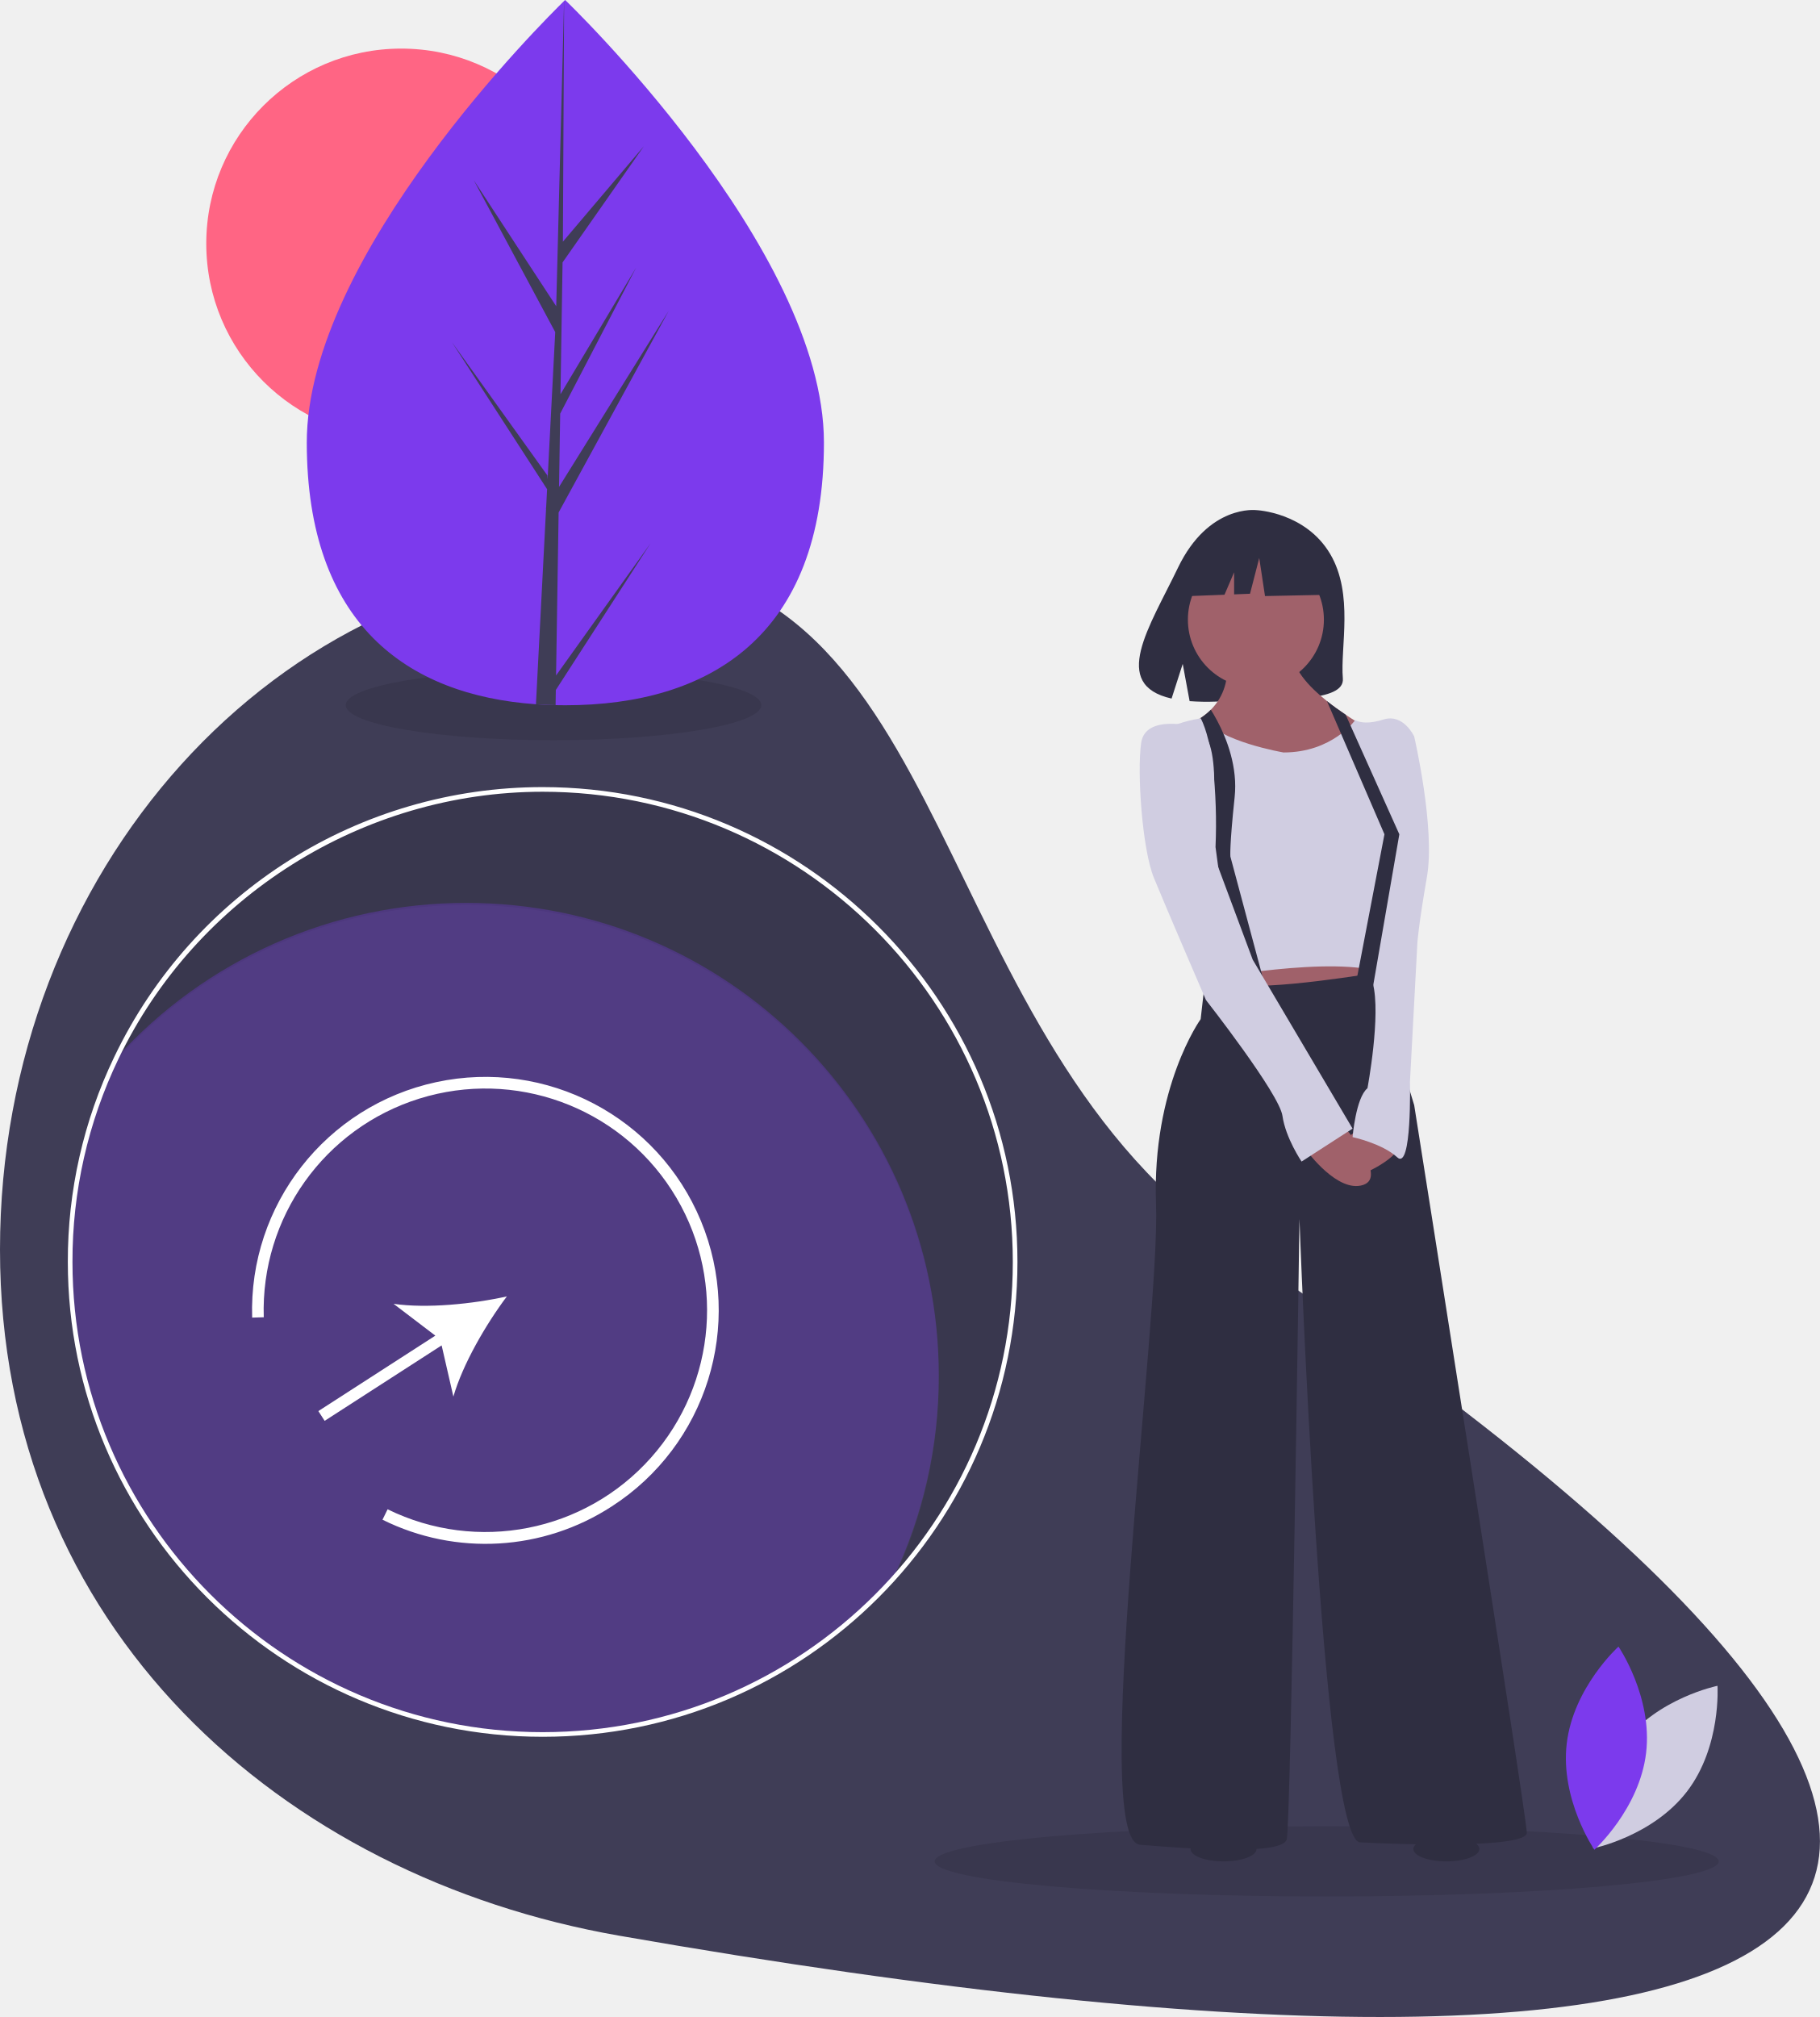
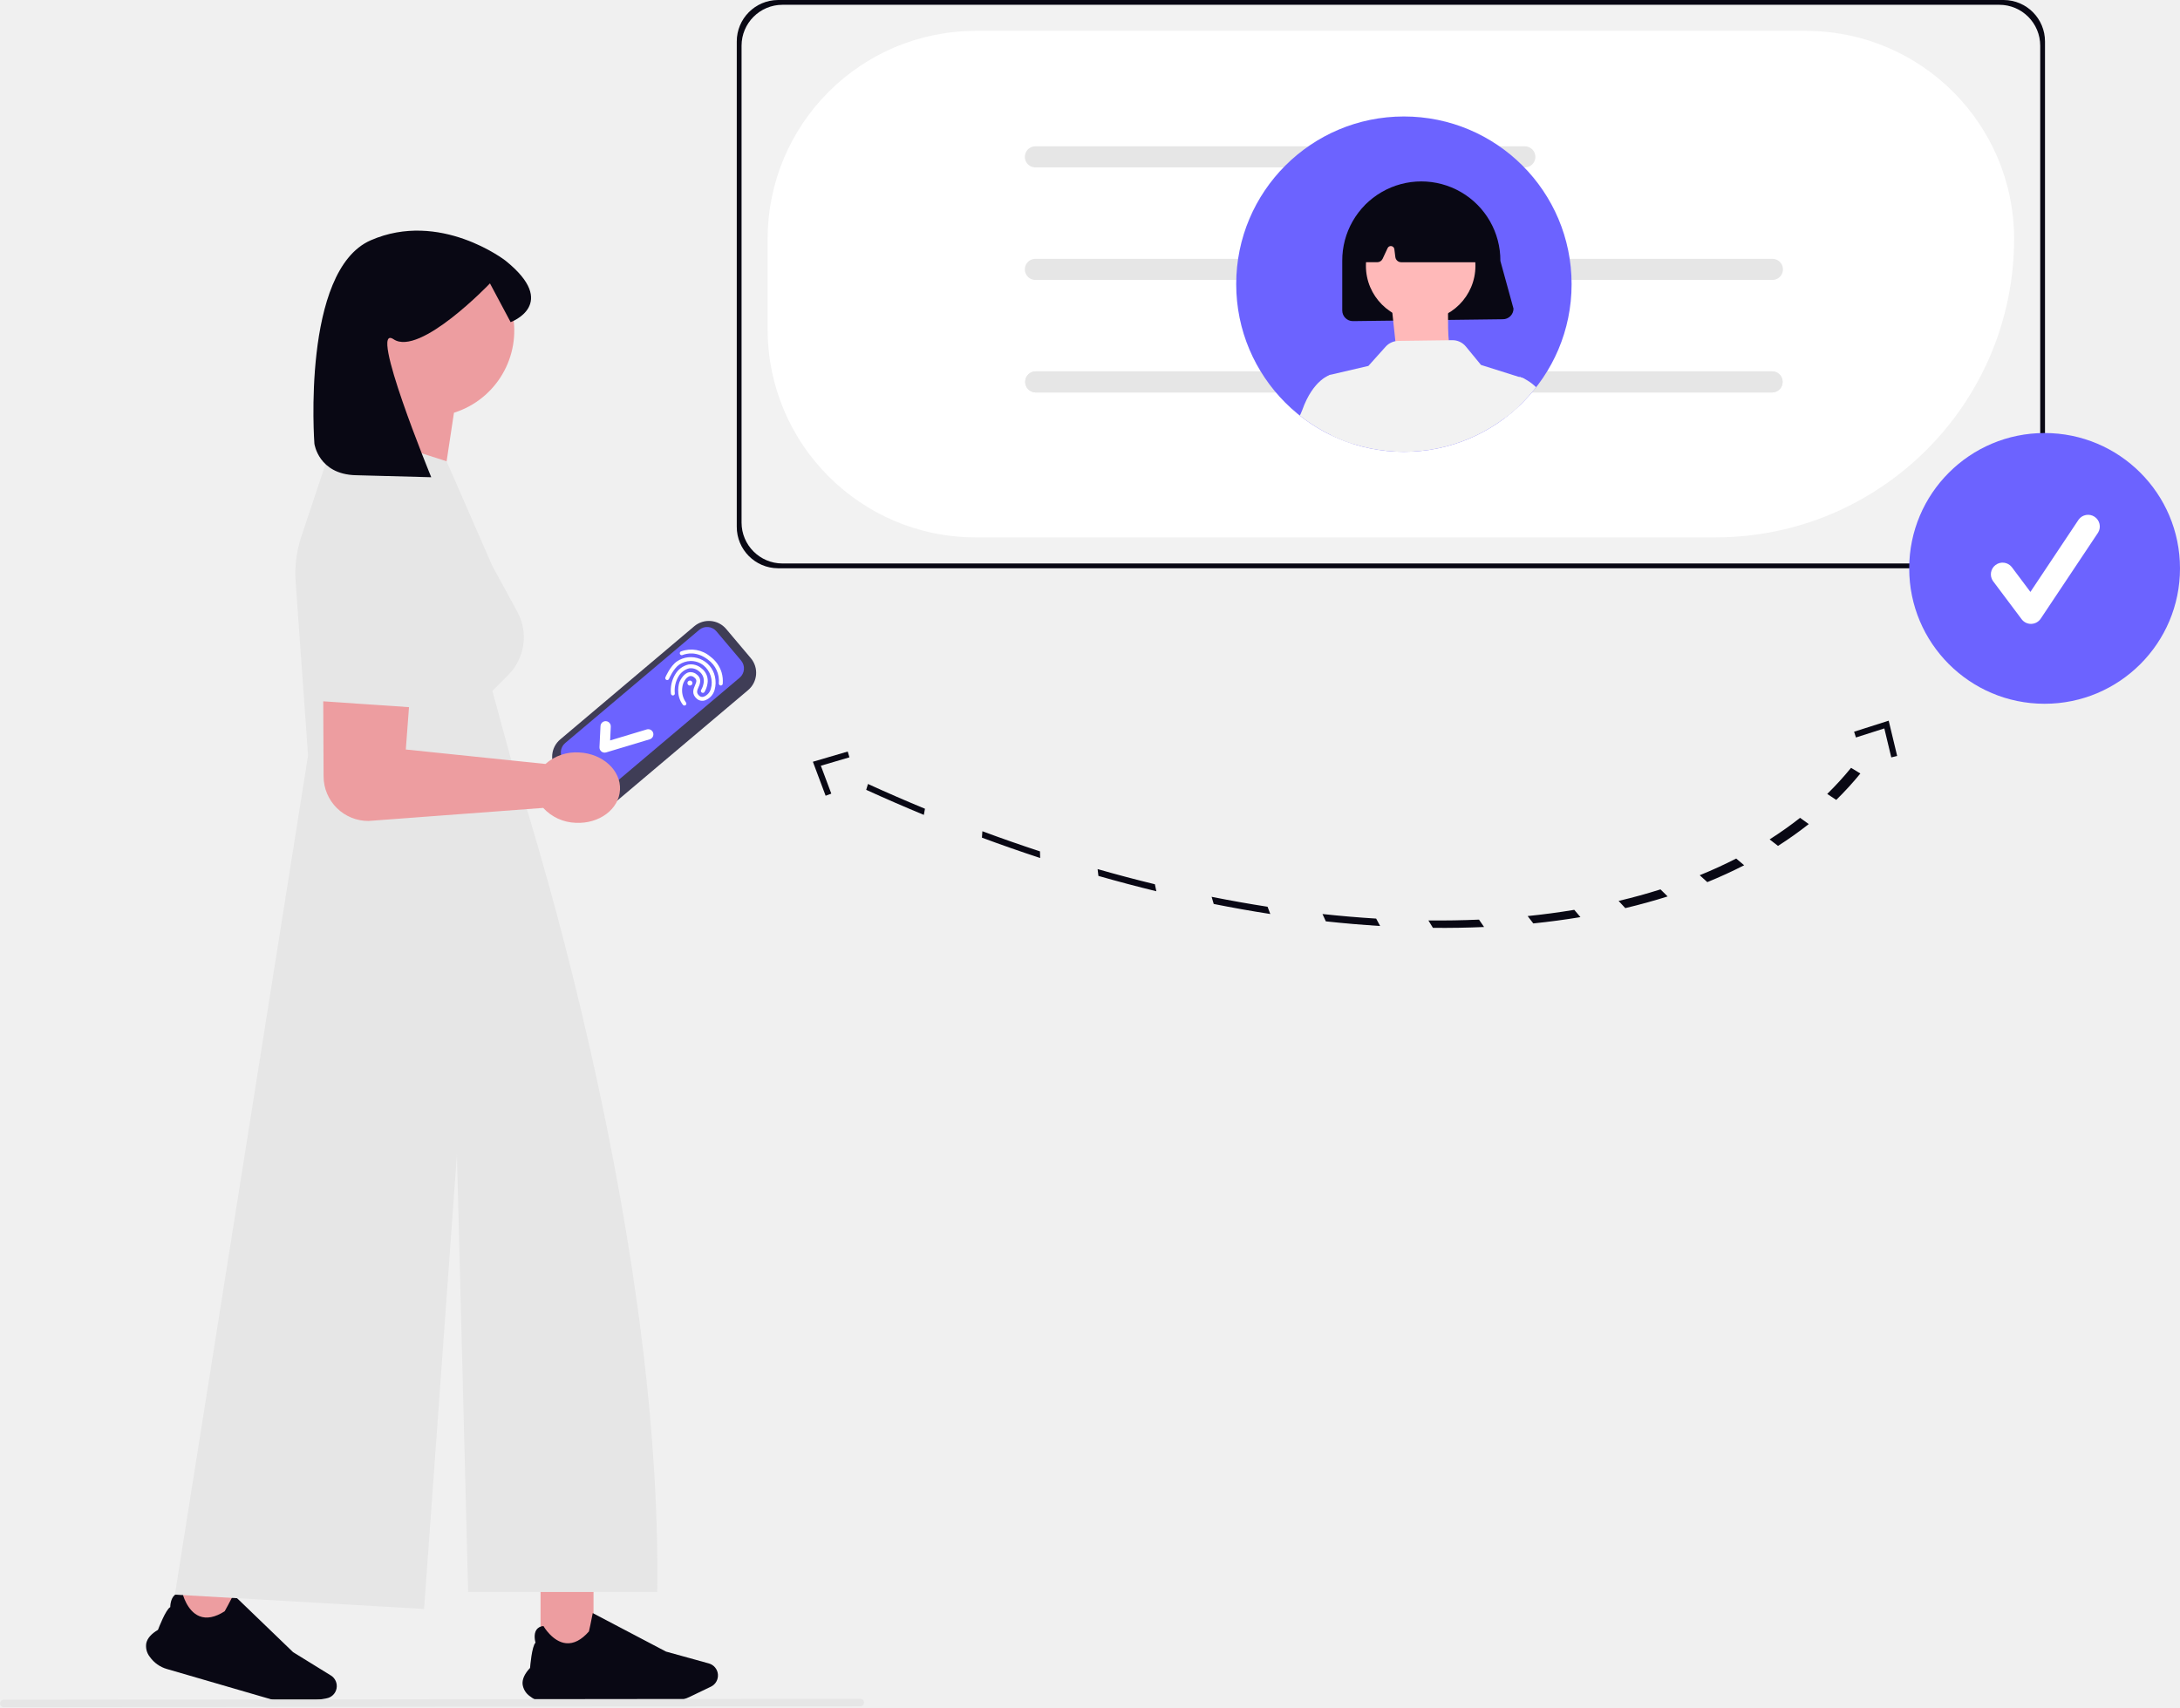
- <svg xmlns="http://www.w3.org/2000/svg" width="783.928" height="868.734" viewBox="0 0 783.928 868.734" role="img" artist="Katerina Limpitsouni" source="https://undraw.co/">
-   <path d="M741.277,553.829c427.439,285.996,288.519,392.565-266.62,295.504C329.606,823.973,208.036,717.032,208.036,553.829s119.37-295.504,266.62-295.504S605.636,463.073,741.277,553.829Z" transform="translate(-208.0361 -15.63315)" fill="#3f3d56" />
-   <ellipse cx="571.456" cy="801.706" rx="168.859" ry="15.108" opacity="0.1" />
-   <ellipse cx="238.428" cy="303.706" rx="89.5" ry="15.108" opacity="0.1" />
-   <path d="M441.773,356.532A203.538,203.538,0,0,0,258.143,472.192,203.029,203.029,0,0,1,408.89,405.413c112.398,0,203.52,91.122,203.52,203.52a202.648,202.648,0,0,1-19.89,87.86,202.782,202.782,0,0,0,52.773-136.741C645.293,447.654,554.171,356.532,441.773,356.532Z" transform="translate(-208.0361 -15.63315)" opacity="0.1" />
-   <path d="M612.41,608.044a202.648,202.648,0,0,1-19.89,87.86,203.029,203.029,0,0,1-150.747,66.779c-112.398,0-203.52-91.122-203.52-203.52A202.648,202.648,0,0,1,258.143,471.303,203.029,203.029,0,0,1,408.89,404.524C521.288,404.524,612.41,495.646,612.41,608.044Z" transform="translate(-208.0361 -15.63315)" fill="#7C3AED" opacity="0.3" />
-   <path d="M441.773,763.683c-112.773,0-204.521-91.747-204.521-204.52a202.601,202.601,0,0,1,19.988-88.293A204.539,204.539,0,0,1,441.773,354.643c112.773,0,204.52,91.748,204.52,204.521a204.506,204.506,0,0,1-204.52,204.52Zm0-407.04c-77.489,0-149.215,45.176-182.729,115.093a200.605,200.605,0,0,0-19.792,87.428c0,111.67,90.85,202.52,202.521,202.52a202.506,202.506,0,0,0,202.52-202.52C644.293,447.494,553.443,356.643,441.773,356.643Z" transform="translate(-208.0361 -15.63315)" fill="#fff" />
-   <path d="M907.392,766.268c-14.782,19.332-13.091,45.458-13.091,45.458s25.656-5.217,40.438-24.548,13.091-45.458,13.091-45.458S922.173,746.936,907.392,766.268Z" transform="translate(-208.0361 -15.63315)" fill="#d0cde1" />
-   <path d="M917.079,770.609c-2.868,24.166-22.286,41.727-22.286,41.727s-14.767-21.619-11.898-45.785,22.286-41.727,22.286-41.727S919.947,746.444,917.079,770.609Z" transform="translate(-208.0361 -15.63315)" fill="#7C3AED" />
-   <circle cx="172.828" cy="104.911" r="83.979" fill="#ff6584" />
-   <path d="M562.937,206.166c.041,83.884-49.813,113.194-111.324,113.224q-2.143.001-4.266-.046-4.276-.09-8.463-.386c-55.517-3.904-98.667-34.672-98.705-112.684C340.141,125.541,443.274,23.608,451.009,16.071c.007,0,.007,0,.014-.007.294-.287.444-.431.444-.431S562.897,122.289,562.937,206.166Z" transform="translate(-208.0361 -15.63315)" fill="#7C3AED" />
-   <path d="M447.554,306.56l40.708-56.936-40.807,63.184-.106,6.535q-4.276-.09-8.463-.386l4.348-83.921-.034-.649.075-.123.413-7.93-40.971-63.302L443.807,220.395l.103,1.682,3.285-63.405L412.115,93.254l35.505,54.274,3.388-131.457.013-.437 0.0.431-.524,103.668L485.362,78.617,450.352,128.66l-.895,56.773,32.561-54.498-32.686,62.845-.497,31.569,47.254-75.861-47.434,86.874Z" transform="translate(-208.0361 -15.63315)" fill="#3f3d56" />
-   <path d="M780.992,254.227c-10.675-18.037-31.794-18.877-31.794-18.877s-20.579-2.632-33.781,24.839c-12.305,25.605-29.287,50.326-2.734,56.32l4.796-14.928,2.97,16.039a103.895,103.895,0,0,0,11.361.194c28.436-.918,55.517.269,54.645-9.935C785.297,294.313,791.263,271.582,780.992,254.227Z" transform="translate(-208.0361 -15.63315)" fill="#2f2e41" />
-   <polygon points="525.862 407.843 528.608 435.301 592.22 428.437 593.593 407.843 525.862 407.843" fill="#a0616a" />
-   <path d="M727.034,438.578l-1.831,16.017s-21.052,29.289-19.221,79.63S677.151,808.353,699.118,810.184s61.324,4.576,63.155-2.288,5.492-267.263,5.492-267.263,9.61,267.588,26.086,268.503,71.85,2.746,71.85-4.119S817.189,491.665,817.189,491.665l-7.78-25.628-7.78-31.577s-48.51,8.238-61.782,5.034S727.034,438.578,727.034,438.578Z" transform="translate(-208.0361 -15.63315)" fill="#2f2e41" />
-   <circle cx="540.964" cy="266.889" r="29.289" fill="#a0616a" />
-   <path d="M800.257,331.032l-5.56,8.091-3.56,5.176-5.981,8.7-29.747,2.288s-7.226-2.334-15.564-5.743c-3.08-1.263-6.315-2.673-9.391-4.169-11.931-5.794-21.505-12.864-10.741-17.546a35.734,35.734,0,0,0,5.487-2.947,27.877,27.877,0,0,0,4.398-3.56,23.989,23.989,0,0,0,6.59-21.409l28.831-4.119c-.838,7.313,6.434,15.29,14.585,21.802,2.677,2.146,5.455,4.128,8.068,5.876C794.522,328.057,800.257,331.032,800.257,331.032Z" transform="translate(-208.0361 -15.63315)" fill="#a0616a" />
-   <path d="M760.899,339.727s-28.145-4.805-34.552-14.873c0,0-27.687,3.432-25.399,18.077s25.17,94.732,25.17,94.732,57.205-10.983,78.257-2.746l12.814-102.054s-4.576-10.068-13.272-7.322-12.128.229-12.128.229S781.951,339.727,760.899,339.727Z" transform="translate(-208.0361 -15.63315)" fill="#d0cde1" />
-   <path d="M786.527,500.36s19.679,21.967,8.695,25.628-24.255-14.645-24.255-14.645Z" transform="translate(-208.0361 -15.63315)" fill="#a0616a" />
-   <path d="M792.934,502.19s-16.017,10.983-10.068,18.306,26.543-6.407,26.543-9.153S792.934,502.19,792.934,502.19Z" transform="translate(-208.0361 -15.63315)" fill="#a0616a" />
-   <path d="M753.577,442.697l-13.272,2.288-8.695-64.528a231.696,231.696,0,0,0-1.158-35.083c-.97-7.78-2.59-15.258-5.254-20.493a27.877,27.877,0,0,0,4.398-3.56c3.185,5.048,8.997,15.738,10.247,28.223a45.48,45.48,0,0,1,.005,9.405c-2.288,21.509-1.831,25.628-1.831,25.628Z" transform="translate(-208.0361 -15.63315)" fill="#2f2e41" />
-   <path d="M722.915,328.744s-21.509-5.949-23.34,6.865.458,45.764,5.492,58.121S727.491,446.358,727.491,446.358s31.577,40.273,32.95,49.883,8.238,19.679,8.238,19.679L790.646,501.733l-43.018-72.765-18.763-50.341S736.644,332.863,722.915,328.744Z" transform="translate(-208.0361 -15.63315)" fill="#d0cde1" />
-   <path d="M807.121,330.574l10.068,2.288s9.153,39.357,5.492,60.409-4.119,28.374-4.119,28.374l-3.203,59.951s.915,38.442-5.492,32.493-19.221-8.695-19.221-8.695,1.373-16.933,6.407-21.052c0,0,5.949-31.577,2.288-45.307S807.121,330.574,807.121,330.574Z" transform="translate(-208.0361 -15.63315)" fill="#d0cde1" />
-   <path d="M810.782,374.966,799.112,442.468l-7.093-2.975,12.356-64.528-13.24-30.667-11.533-26.703c2.677,2.146,5.455,4.128,8.068,5.876l7.025,15.651Z" transform="translate(-208.0361 -15.63315)" fill="#2f2e41" />
-   <polygon points="568.236 236.855 547.372 225.926 518.559 230.397 512.598 256.726 527.437 256.155 531.583 246.482 531.583 255.996 538.43 255.732 542.404 240.332 544.888 256.726 569.23 256.229 568.236 236.855" fill="#2f2e41" />
-   <ellipse cx="527.019" cy="796.374" rx="14.22" ry="5.332" fill="#2f2e41" />
-   <ellipse cx="623.003" cy="796.374" rx="14.22" ry="5.332" fill="#2f2e41" />
-   <path d="M471.582,664.428a99.804,99.804,0,0,1-98.791,5.755l2.201-4.49A95.5,95.5,0,1,0,321.647,582.983l-4.998.153A100.505,100.505,0,1,1,471.582,664.428Z" transform="translate(-208.0361 -15.63315)" fill="#fff" />
-   <path d="M426.354,574.008c-14.785,3.273-34.463,5.267-48.801,3.184l17.999,13.707L345.164,623.398l2.71,4.202,50.389-32.499,5.065,22.054C407.344,603.235,417.277,586.132,426.354,574.008Z" transform="translate(-208.0361 -15.63315)" fill="#fff" />
+ <svg xmlns="http://www.w3.org/2000/svg" width="800" height="626.599" viewBox="0 0 800 626.599" role="img" artist="Katerina Limpitsouni" source="https://undraw.co/">
+   <defs>
+     <clipPath id="a-33">
+       <circle cx="61.54" cy="61.54" r="61.54" transform="translate(0)" fill="none" stroke="#707070" stroke-width="1" />
+     </clipPath>
+   </defs>
+   <g transform="translate(-662.08 -202)">
+     <g transform="translate(864.697 429.896)">
+       <g transform="translate(0)">
+         <path d="M570.063,342.355l49.2-41.552a8.32,8.32,0,0,0,.987-11.712L611.2,278.367a8.32,8.32,0,0,0-11.712-.987l-49.2,41.552a8.32,8.32,0,0,0-.987,11.712l9.056,10.724A8.32,8.32,0,0,0,570.063,342.355Z" transform="translate(-547.337 -275.422)" fill="#3f3d56" />
+         <path d="M616.648,289.3a4.484,4.484,0,0,1-.532,6.311l-49.2,41.552a4.484,4.484,0,0,1-6.311-.532l-9.056-10.724a4.484,4.484,0,0,1,.532-6.311l49.2-41.552a4.484,4.484,0,0,1,6.311.532Z" transform="translate(-547.301 -274.766)" fill="#6c63ff" />
+         <path d="M11.161,18.635a1.891,1.891,0,0,1-1.5.791L1.935,19.6a1.892,1.892,0,1,1-.087-3.782L6.906,15.7,1.925,2.563A1.892,1.892,0,0,1,5.463,1.222l5.928,15.642a1.893,1.893,0,0,1-.2,1.727Z" transform="matrix(-0.07, 0.998, -0.998, -0.07, 37.439, 38.072)" fill="#fff" />
+       </g>
+       <g transform="matrix(0.574, 0.819, -0.819, 0.574, 54.1, 6.403)">
+         <g transform="translate(0 0)">
+           <path d="M.928,9.166a.715.715,0,0,1-.911-.84A10.767,10.767,0,0,1,7.773.588,11.4,11.4,0,0,1,14.881.549,11.541,11.541,0,0,1,18.5,2.574a.709.709,0,0,1,.116,1l0,.005A.725.725,0,0,1,17.6,3.69a9.642,9.642,0,0,0-9.41-1.747C3.144,3.5,1.773,7.149,1.417,8.641A.7.7,0,0,1,.928,9.166Z" fill="#fff" />
+           <path d="M14.465,16.24a.709.709,0,0,1-.177.033c-4.5.242-7.362-3.5-7.479-3.651l-.022-.036c-.072-.111-1.8-2.747-1.041-4.84A3.3,3.3,0,0,1,8.055,5.752a2.977,2.977,0,0,1,2.769.308,5.566,5.566,0,0,1,1.423,1.754c.812,1.334,1.31,2.013,2.855,1.621A1.642,1.642,0,0,0,16.241,8.32a4.265,4.265,0,0,0-.869-3.815A8.151,8.151,0,0,0,6.817,1.763,7.476,7.476,0,0,0,2.7,4.817,7.848,7.848,0,0,0,1.442,8.931C1.426,11.541,3.565,14.974,3.585,15a.707.707,0,0,1-.225.975l-.007,0a.724.724,0,0,1-.992-.222C2.265,15.6-.018,11.944,0,8.928A9.063,9.063,0,0,1,12.559.7,9.949,9.949,0,0,1,16.5,3.617a5.637,5.637,0,0,1,1.089,5.15,3.055,3.055,0,0,1-2.145,2.04c-2.643.672-3.678-1.02-4.433-2.255-.775-1.266-1.2-1.859-2.544-1.445a1.922,1.922,0,0,0-1.38,1.115A3.476,3.476,0,0,0,7.327,10.5l.008.02a5.81,5.81,0,0,0,1.474,2.144,7.577,7.577,0,0,0,5.414,2.19.708.708,0,0,1,.751.663v.007A.724.724,0,0,1,14.465,16.24Z" transform="translate(2.16 2.723)" fill="#fff" />
+           <path d="M6.206,14.865a.726.726,0,0,1-.568-.059A11.456,11.456,0,0,1,.74,9.487l0-.015A7.617,7.617,0,0,1,.541,3.437,5.911,5.911,0,0,1,4.4.3a5.728,5.728,0,0,1,5.949,1.445,8.816,8.816,0,0,1,1.841,2.607.72.72,0,1,1-1.326.564A7.382,7.382,0,0,0,9.314,2.739a4.3,4.3,0,0,0-4.5-1.082A4.523,4.523,0,0,0,1.843,4.022a6.265,6.265,0,0,0,.194,4.861,10.056,10.056,0,0,0,4.314,4.688.705.705,0,0,1,.268.961l-.005.01A.724.724,0,0,1,6.206,14.865Z" transform="translate(4.963 5.442)" fill="#fff" />
+           <ellipse cx="0.918" cy="0.918" rx="0.918" ry="0.918" transform="translate(10.485 11.385)" fill="#fff" />
+         </g>
+       </g>
+     </g>
+     <g transform="translate(715.672 286.646)">
+       <rect width="19.438" height="25.62" transform="translate(144.776 497.104)" fill="#ed9da0" />
+       <path d="M655.015,503.807h41.318a23.83,23.83,0,0,0,10.263-2.339l7.616-3.66a4.576,4.576,0,0,0-.762-8.532l-15.717-4.348L670.852,470.8l-.02.1c-.5,2.546-1.281,6.393-1.381,6.627-2.757,3.161-5.589,4.613-8.418,4.327-4.934-.5-8.214-6.2-8.246-6.255l-.025-.044-.05.005a3.271,3.271,0,0,0-2.54,1.386c-1.126,1.7-.439,4.31-.326,4.706-1.348,1.317-1.953,8.684-2,9.279-1.949,2.066-2.875,4.051-2.753,5.9a6.357,6.357,0,0,0,2.668,4.467,11.539,11.539,0,0,0,7.254,2.511Z" transform="translate(-506.921 36.599)" fill="#090814" />
+       <rect width="19.438" height="25.62" transform="translate(28.08 515.45) rotate(-163.78)" fill="#ed9da0" />
+       <path d="M773.692,492.313l39.674,11.542a23.831,23.831,0,0,0,10.508.622l8.337-1.388a4.575,4.575,0,0,0,1.647-8.4l-13.873-8.565-21.869-21.074-.047.088c-1.19,2.3-3.02,5.78-3.177,5.977-3.529,2.263-6.655,2.869-9.291,1.8-4.6-1.858-6.155-8.245-6.171-8.309l-.012-.049-.049-.009a3.272,3.272,0,0,0-2.826.62c-1.556,1.317-1.625,4.017-1.627,4.427-1.663.889-4.3,7.793-4.512,8.35-2.449,1.439-3.892,3.087-4.291,4.9a6.356,6.356,0,0,0,1.317,5.033,11.538,11.538,0,0,0,6.263,4.437Z" transform="translate(-766.025 35.61)" fill="#090814" />
+       <path d="M709.709,68.1a31.6,31.6,0,1,1,41.07,30.155l-6.109,40.373L713.528,112.68a78.456,78.456,0,0,0,10.34-18.232,31.568,31.568,0,0,1-14.152-26.342Z" transform="translate(-637.78 -31.417)" fill="#ed9da0" />
+       <path d="M713.173,215.027l-4.562-63.863a42.236,42.236,0,0,1,2.06-16.368l13.522-40.553,39.818,12.789,16.8,38.437,9.15,16.776a19.612,19.612,0,0,1-3.349,23.257l-5.8,5.8,8.086,29.658-.851-.03,1.141.148s54.062,162.638,52.122,300.954H771.919L767.8,361.475,755.747,528.266,664.307,523,713.17,215.027Z" transform="translate(-653.715 -22.374)" fill="#e6e6e6" />
+       <path d="M704.744,110.311s1.476,11.2,15.148,11.562l27.733.742s-23.444-57.054-13.8-50.627,35.346-20.519,35.346-20.519l7.585,14.225s18.117-6.562-1.962-22.63c0,0-23.962-18.527-49.4-7.4S704.744,110.311,704.744,110.311Z" transform="translate(-642.961 -32.105)" fill="#090814" />
+       <path d="M785.217,221.457c.366-7.13-6.313-13.268-14.927-13.715a16.96,16.96,0,0,0-12.416,4.209l-.2-.01-51.063-5.288,3.83-50.679c1.417-9.8-1.335-19.683-10.989-21.9h0a19.037,19.037,0,0,0-23.306,18.64l.292,63.835a16.4,16.4,0,0,0,16.508,16.332l64.084-4.789a16.96,16.96,0,0,0,11.916,5.469c8.615.446,15.9-4.974,16.265-12.1Z" transform="translate(-611.283 -16.214)" fill="#ed9da0" />
+       <path d="M782.376,134.3,779.3,192.12l-42.738-2.9,7.558-60.133" transform="translate(-678.302 -16.916)" fill="#e6e6e6" />
+     </g>
+     <path d="M945.647,708.561l-314.313.351a1.377,1.377,0,1,1,0-2.754l314.313-.351a1.377,1.377,0,1,1,0,2.755Z" transform="translate(32.123 119.686)" fill="#e6e6e6" />
+     <g transform="translate(932.454 202)">
+       <path d="M793.355,341.767H343.509A15.21,15.21,0,0,1,328.39,326.5V148.464A15.21,15.21,0,0,1,343.509,133.2H793.355a15.21,15.21,0,0,1,15.118,15.265V326.5a15.21,15.21,0,0,1-15.118,15.265Z" transform="translate(-328.39 -133.199)" fill="#090814" />
+       <path d="M789.957,338.253H343.4a15.025,15.025,0,0,1-15.008-15.008V148.207A15.025,15.025,0,0,1,343.4,133.2H789.957a15.025,15.025,0,0,1,15.008,15.008V323.245a15.025,15.025,0,0,1-15.008,15.008Z" transform="translate(-326.634 -131.443)" fill="#f2f2f2" />
+       <path d="M687.139,330.012H415.612a76.4,76.4,0,0,1-76.318-76.318V220.428a76.4,76.4,0,0,1,76.318-76.319H720.4a76.4,76.4,0,0,1,76.318,76.319A109.708,109.708,0,0,1,687.139,330.012Z" transform="translate(-327.964 -132.773)" fill="#fff" />
+       <path d="M630.212,200.1H450.729a3.871,3.871,0,1,1,0-7.741H630.212a3.871,3.871,0,1,1,0,7.741Z" transform="translate(-341.079 -138.657)" fill="#e6e6e6" />
+       <path d="M721.069,247.131H450.729a3.871,3.871,0,1,1,0-7.741h270.34a3.871,3.871,0,1,1,0,7.741Z" transform="translate(-341.079 -144.391)" fill="#e6e6e6" />
+       <path d="M721.069,294.162H450.729a3.871,3.871,0,0,1,0-7.741h270.34a3.871,3.871,0,0,1,0,7.741Z" transform="translate(-341.079 -150.126)" fill="#e6e6e6" />
+       <path d="M721.069,294.162H450.729a3.871,3.871,0,0,1,0-7.741h270.34a3.871,3.871,0,0,1,0,7.741Z" transform="translate(-341.079 -150.126)" fill="#e6e6e6" />
+       <circle cx="61.54" cy="61.54" r="61.54" transform="translate(183.28 42.747)" fill="#6c63ff" />
+       <path d="M699.506,307.834" transform="translate(-371.885 -152.737)" fill="#2f2e41" />
+       <g transform="translate(183.28 42.747)" clip-path="url(#a-33)">
+         <g transform="translate(-31.35 24.008)">
+           <path d="M848.068,244.377l-55.049.688a3.9,3.9,0,0,1-3.9-3.9V222.979a29.015,29.015,0,1,1,58.029,0l4.815,17.5a3.9,3.9,0,0,1-3.9,3.9Z" transform="translate(-718.853 -193.964)" fill="#090814" />
+           <circle cx="20.093" cy="20.093" r="20.093" transform="translate(78.95 10.725)" fill="#ffb9b9" />
+           <path d="M870.218,399.7s-.354,14.517,1.062,14.871-19.474,6.019-19.474,6.019l-2.124-19.828Z" transform="translate(-761.102 -353.357)" fill="#ffb9b9" />
+           <path d="M784.9,346.78c3.62.967,39.4,15.712,56.381.772l13.322-65.776-15.961-5.034-5.57-6.773a6.325,6.325,0,0,0-4.979-2.311l-19.8.265a6.355,6.355,0,0,0-4.634,2.106l-6.342,7.073-14.326,3.334Z" transform="translate(-717.458 -209.554)" fill="#f2f2f2" />
+           <path d="M866.364,290.878,870.7,285.1s7.947,2.088,11.985,13.477,20.581,102.376,20.581,102.376l-17.816,8.272-24.126-80.413Z" transform="translate(-735.291 -213.525)" fill="#f2f2f2" />
+           <path d="M770.04,289.375l-6-5.273s-6.285,1.586-10.323,12.974-55.576,87.738-55.576,87.738l17.816,8.272,59.121-65.779Z" transform="translate(-698.141 -213.298)" fill="#f2f2f2" />
+           <path d="M840.725,224.427H812.64a2.168,2.168,0,0,1-2.149-1.9l-.364-2.909a1.3,1.3,0,0,0-2.466-.386l-1.842,3.942a2.173,2.173,0,0,1-1.962,1.249h-4.266a2.163,2.163,0,0,1-2.166-2.159,2.113,2.113,0,0,1,.01-.213l1.682-17.57a2.182,2.182,0,0,1,1.236-1.763,43.919,43.919,0,0,1,38.767.023,2.169,2.169,0,0,1,1.225,1.662l2.52,17.547a2.162,2.162,0,0,1-2.143,2.471Z" transform="translate(-720.744 -194.934)" fill="#090814" />
+         </g>
+       </g>
+     </g>
+     <circle cx="49.686" cy="49.686" r="49.686" transform="translate(1362.707 360.93)" fill="#6c63ff" />
+     <path d="M585.2,263.565a4.294,4.294,0,0,1-3.436-1.719L571.225,247.8a4.3,4.3,0,0,1,6.873-5.154l6.892,9.189,17.7-26.553a4.3,4.3,0,0,1,7.148,4.766l-21.07,31.6a4.3,4.3,0,0,1-3.455,1.912Z" transform="translate(822.196 167.417)" fill="#fff" />
+     <g transform="matrix(0.469, -0.883, 0.883, 0.469, 956.247, 489.374)">
+       <path d="M2.205,0,0,.435c.463,7.673,1.074,15.411,1.8,23l2.185-.693C3.264,15.238,2.663,7.588,2.205,0ZM6.578,45.231l-2.156.945c1,7.5,2.157,15.029,3.426,22.388l2.118-1.2c-1.256-7.279-2.4-14.728-3.388-22.138Zm7.567,43.858-2.07,1.444c1.532,7.2,3.215,14.407,5,21.419l2.015-1.682c-1.769-6.936-3.437-14.062-4.948-21.183Zm10.638,41.734-1.95,1.913c2.031,6.778,4.212,13.53,6.484,20.067l1.88-2.136c-2.246-6.465-4.4-13.141-6.412-19.844Zm13.513,38.9-1.8,2.35c2.5,6.253,5.136,12.443,7.849,18.393l1.711-2.554c-2.681-5.886-5.287-12.011-7.76-18.191Zm16.148,35.442-1.612,2.746c2.914,5.621,5.968,11.148,9.079,16.427l1.518-2.916c-3.08-5.235-6.1-10.7-8.983-16.259ZM72.955,236.58l-1.411,3.1c3.288,4.907,6.707,9.682,10.16,14.193l1.3-3.254c-3.415-4.462-6.8-9.187-10.047-14.038Zm20.57,26.877-1.181,3.4c3.607,4.1,7.334,8.047,11.077,11.719l1.057-3.529c-3.7-3.631-7.387-7.534-10.954-11.59Zm22.294,21.873-.929,3.646c3.865,3.227,7.841,6.268,11.819,9.038l.8-3.745c-3.932-2.739-7.862-5.745-11.684-8.939Zm23.653,16.49-.662,3.833a138.041,138.041,0,0,0,12.371,6.21l.524-3.889c-4.094-1.808-8.21-3.879-12.23-6.154Zm24.658,10.837-.383,3.954a118.441,118.441,0,0,0,12.709,3.271l.242-3.991a116.928,116.928,0,0,1-12.567-3.235Z" transform="translate(8.901 21.684)" fill="#090814" />
+       <path d="M18.136,9.531l-1.585,1.554L8.906,3.268,1.663,11.46,0,9.983,8.824,0Z" transform="translate(0 0)" fill="#090814" />
+       <path d="M1.926,0,.372,1.585l7.82,7.646L0,16.473l1.477,1.663L11.46,9.312Z" transform="translate(195.905 332.339)" fill="#090814" />
+     </g>
+   </g>
</svg>
